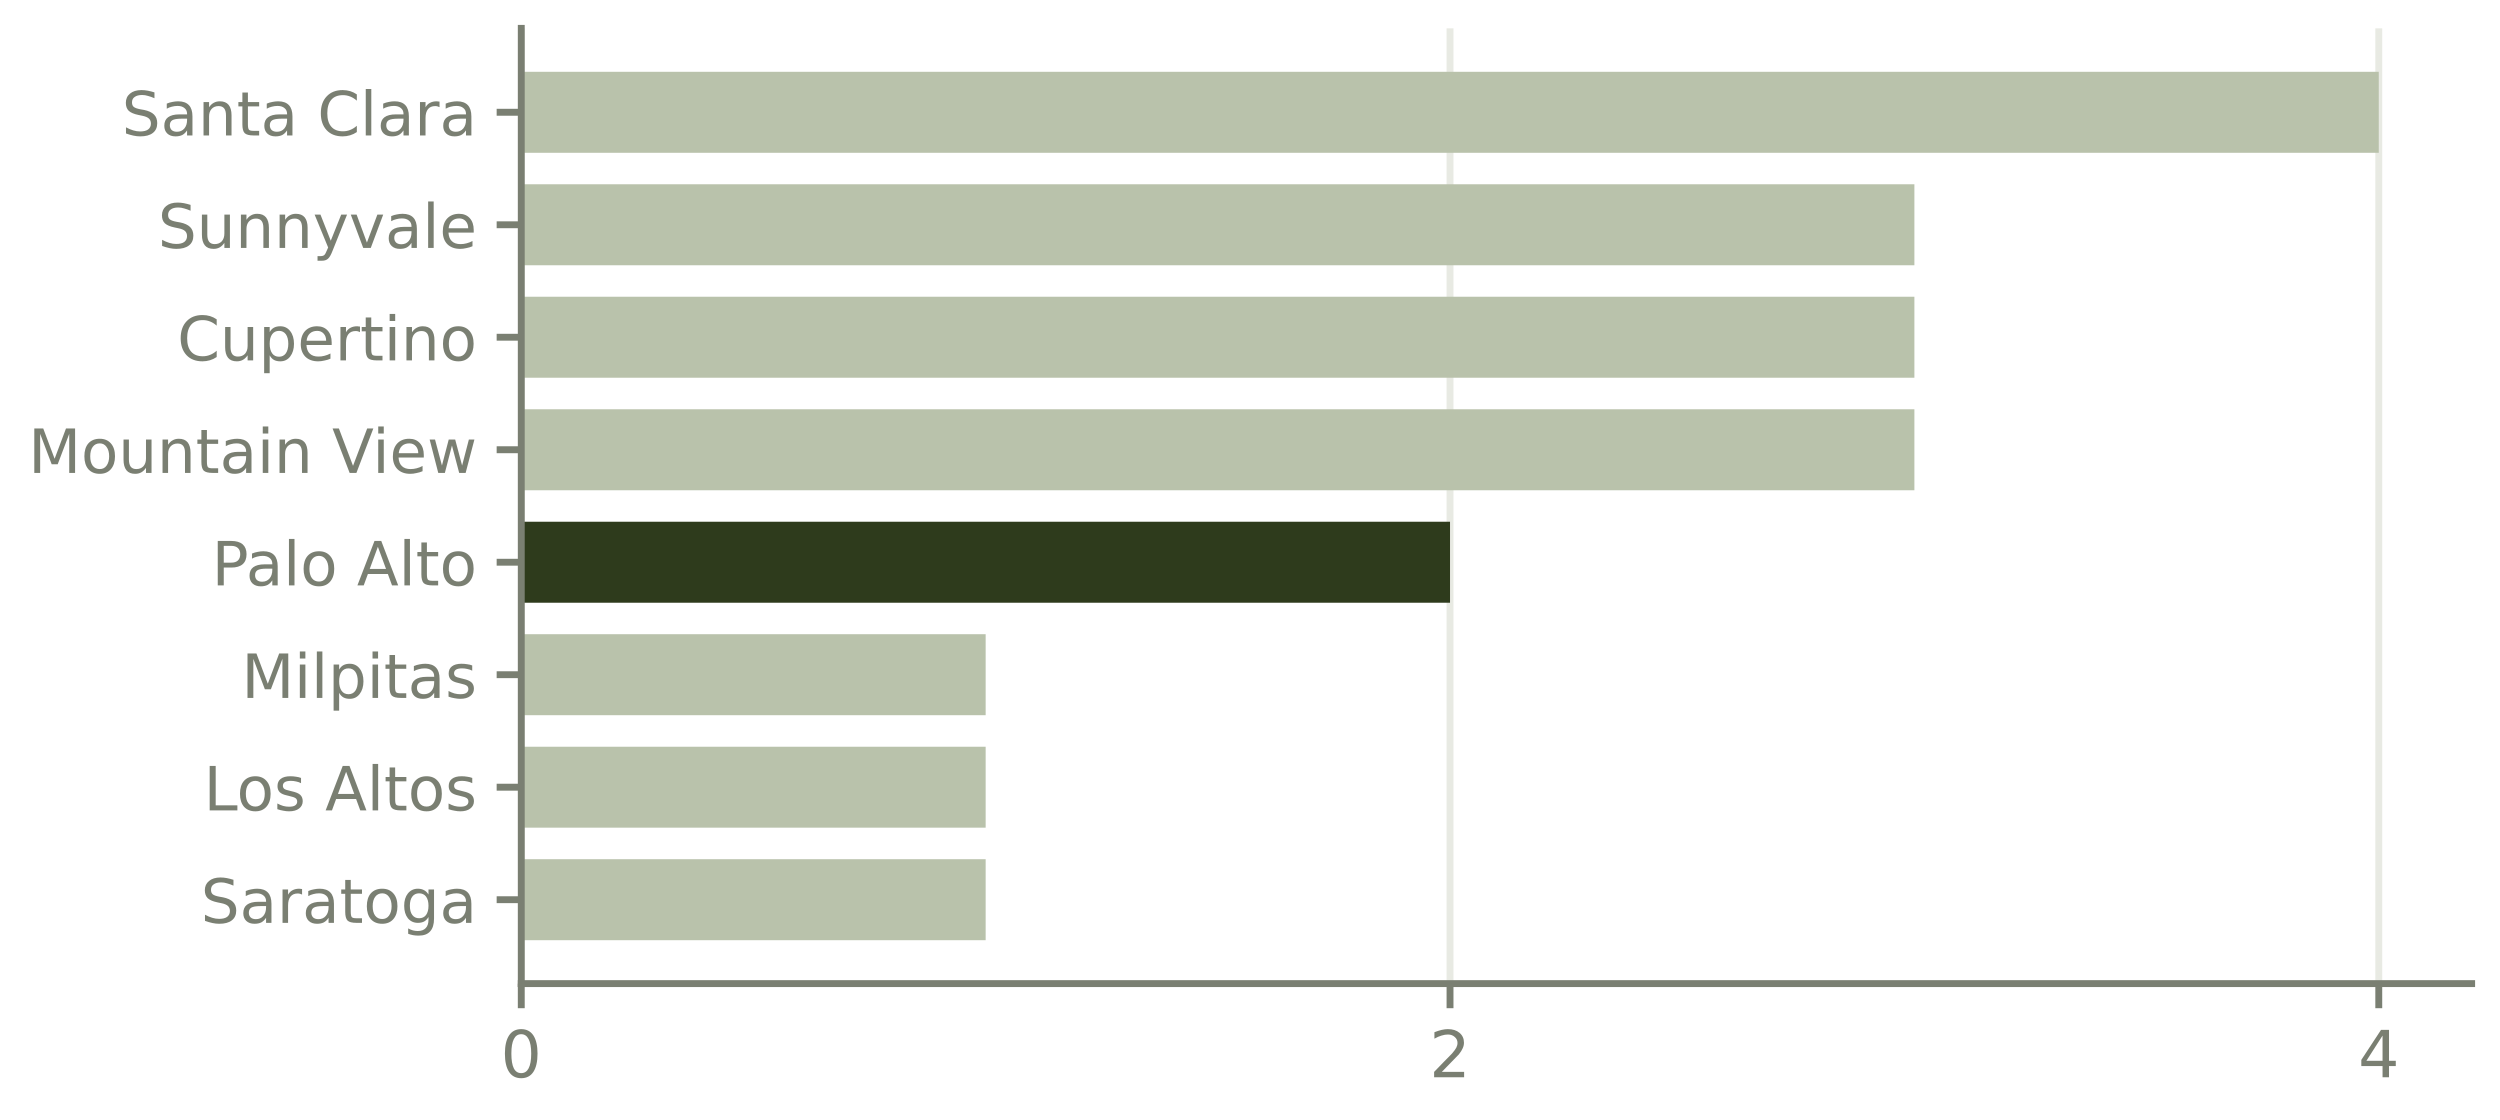
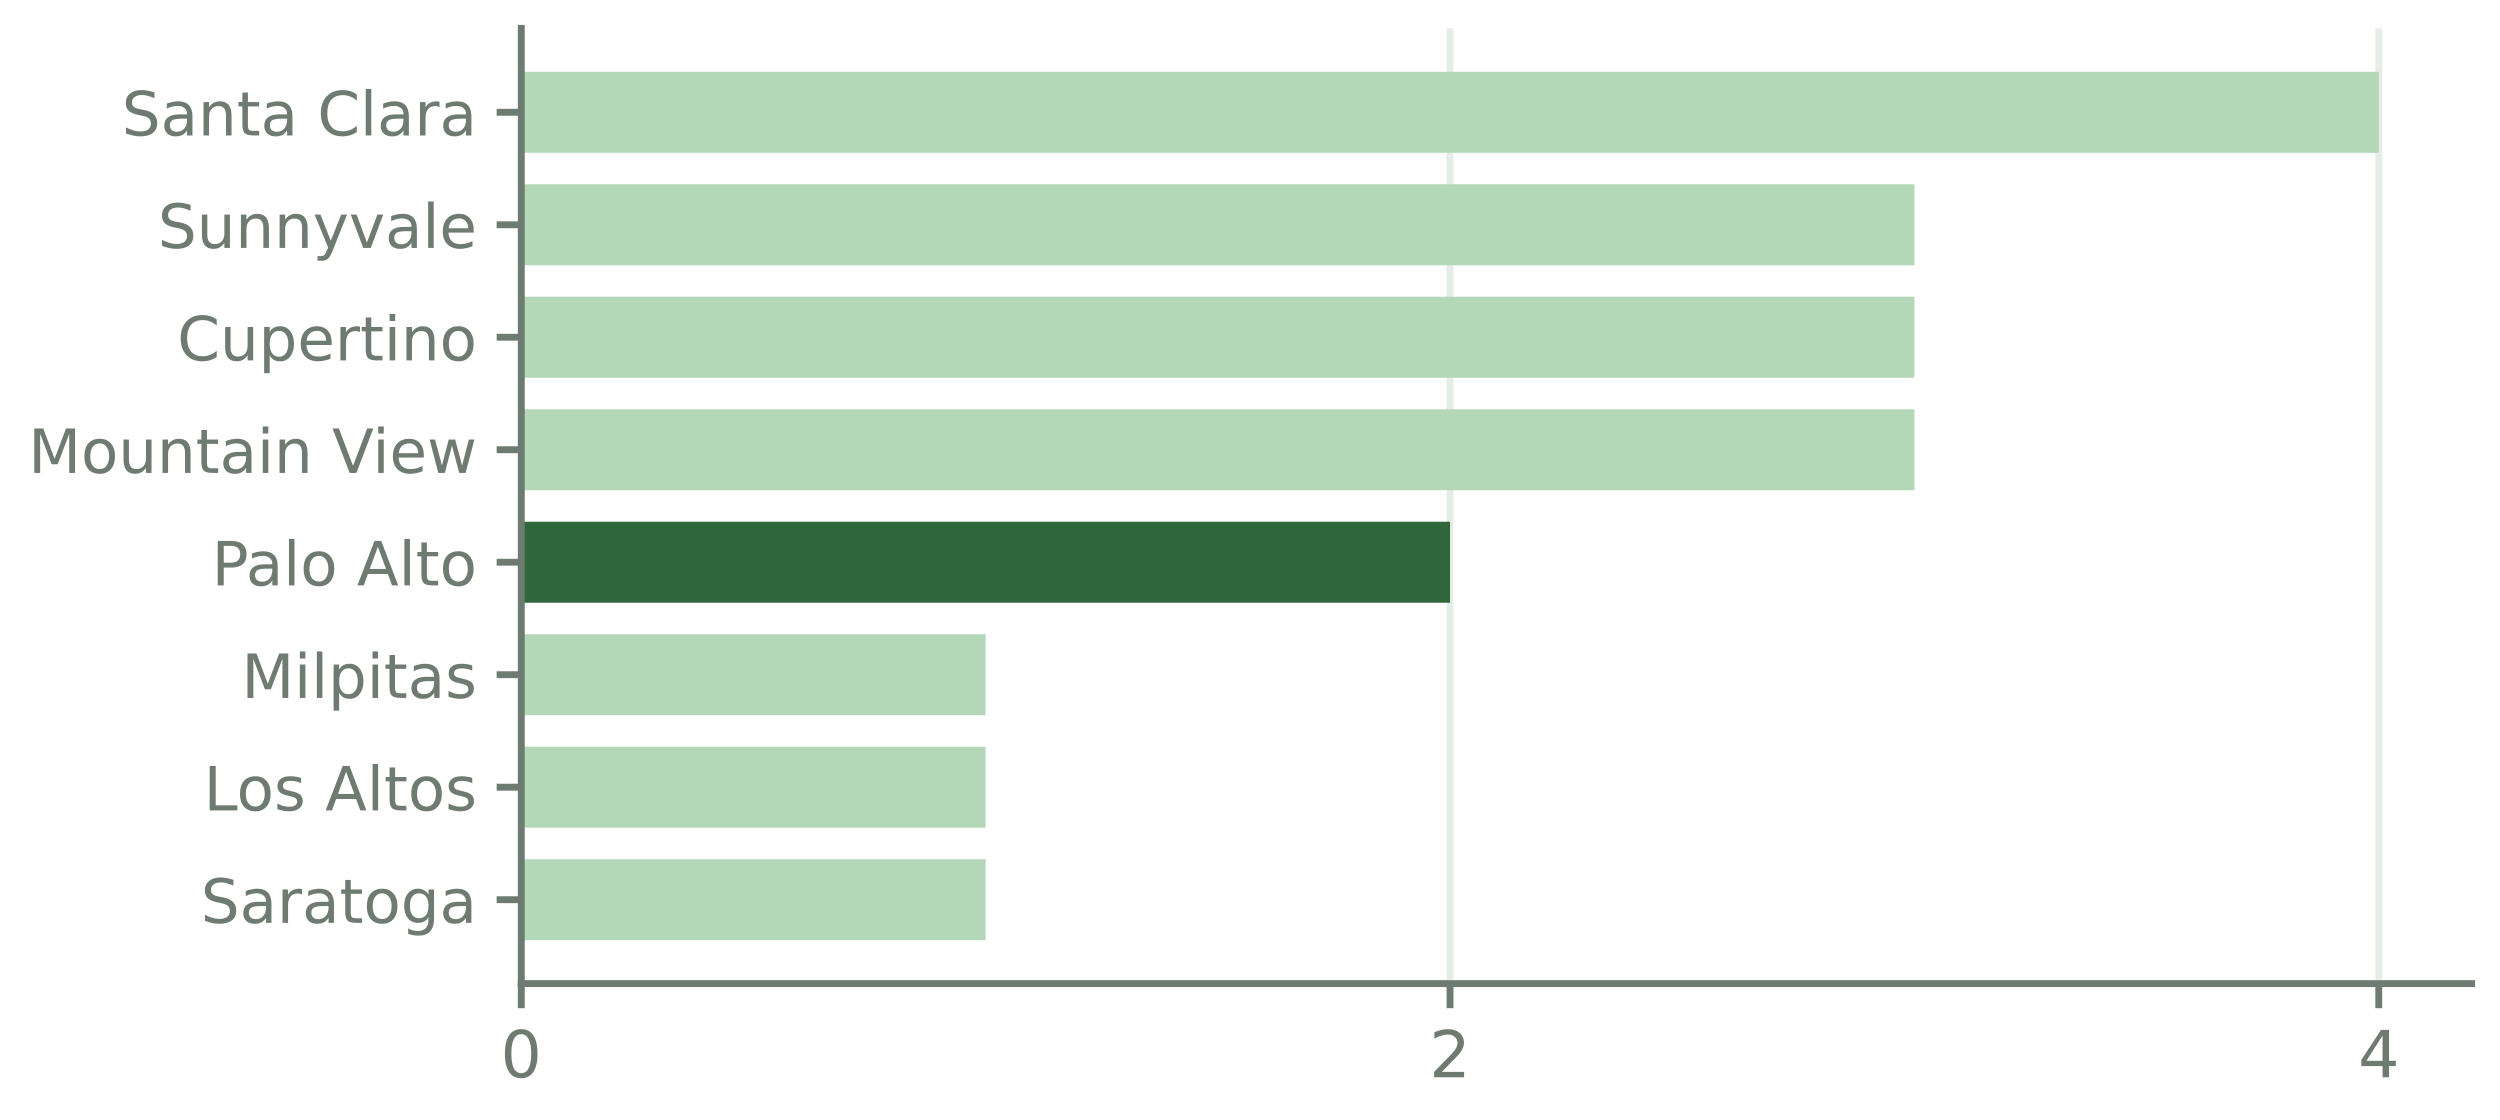
<svg xmlns="http://www.w3.org/2000/svg" xmlns:xlink="http://www.w3.org/1999/xlink" width="253.913pt" height="113.668pt" viewBox="0 0 253.913 113.668" version="1.1">
  <defs>
    <style type="text/css">*{stroke-linejoin: round; stroke-linecap: butt}</style>
  </defs>
  <g id="figure_1">
    <g id="patch_1">
      <path d="M -0 113.668  L 253.913 113.668  L 253.913 0  L -0 0  L -0 113.668  z " style="fill: none" />
    </g>
    <g id="axes_1">
      <g id="patch_2">
        <path d="M 52.943 99.9  L 251.033 99.9  L 251.033 2.88  L 52.943 2.88  L 52.943 99.9  z " style="fill: none" />
      </g>
      <g id="matplotlib.axis_1">
        <g id="xtick_1">
          <g id="line2d_1">
-             <path d="M 52.943 99.9  L 52.943 2.88  " clip-path="url(#pb9223a5d72)" style="fill: none; stroke: #e8eae3; stroke-width: 0.7; stroke-linecap: square" />
+             <path d="M 52.943 99.9  L 52.943 2.88  " clip-path="url(#p7762b25c4d)" style="fill: none; stroke: #e4eee5; stroke-width: 0.7; stroke-linecap: square" />
          </g>
          <g id="line2d_2">
            <defs>
-               <path id="m0f64040acd" d="M 0 0  L 0 2.5  " style="stroke: #7a7f72; stroke-width: 0.7" />
+               <path id="m97f0063367" d="M 0 0  L 0 2.5  " style="stroke: #6e7b70; stroke-width: 0.7" />
            </defs>
            <g>
-               <use xlink:href="#m0f64040acd" x="52.943" y="99.9" style="fill: #7a7f72; stroke: #7a7f72; stroke-width: 0.7" />
+               <use xlink:href="#m97f0063367" x="52.943" y="99.9" style="fill: #6e7b70; stroke: #6e7b70; stroke-width: 0.7" />
            </g>
          </g>
          <g id="text_1">
-             <text style="font-size: 6.6px; font-family: 'DejaVu Sans'; text-anchor: middle; fill: #7a7f72" x="52.943" y="109.415" transform="rotate(-0 52.94322 109.415)">0</text>
+             <text style="font-size: 6.6px; font-family: 'DejaVu Sans'; text-anchor: middle; fill: #6e7b70" x="52.943" y="109.415" transform="rotate(-0 52.94322 109.415)">0</text>
          </g>
        </g>
        <g id="xtick_2">
          <g id="line2d_3">
-             <path d="M 147.272 99.9  L 147.272 2.88  " clip-path="url(#pb9223a5d72)" style="fill: none; stroke: #e8eae3; stroke-width: 0.7; stroke-linecap: square" />
+             <path d="M 147.272 99.9  L 147.272 2.88  " clip-path="url(#p7762b25c4d)" style="fill: none; stroke: #e4eee5; stroke-width: 0.7; stroke-linecap: square" />
          </g>
          <g id="line2d_4">
            <g>
-               <use xlink:href="#m0f64040acd" x="147.272" y="99.9" style="fill: #7a7f72; stroke: #7a7f72; stroke-width: 0.7" />
+               <use xlink:href="#m97f0063367" x="147.272" y="99.9" style="fill: #6e7b70; stroke: #6e7b70; stroke-width: 0.7" />
            </g>
          </g>
          <g id="text_2">
-             <text style="font-size: 6.6px; font-family: 'DejaVu Sans'; text-anchor: middle; fill: #7a7f72" x="147.272" y="109.415" transform="rotate(-0 147.2718 109.415)">2</text>
+             <text style="font-size: 6.6px; font-family: 'DejaVu Sans'; text-anchor: middle; fill: #6e7b70" x="147.272" y="109.415" transform="rotate(-0 147.2718 109.415)">2</text>
          </g>
        </g>
        <g id="xtick_3">
          <g id="line2d_5">
-             <path d="M 241.6 99.9  L 241.6 2.88  " clip-path="url(#pb9223a5d72)" style="fill: none; stroke: #e8eae3; stroke-width: 0.7; stroke-linecap: square" />
+             <path d="M 241.6 99.9  L 241.6 2.88  " clip-path="url(#p7762b25c4d)" style="fill: none; stroke: #e4eee5; stroke-width: 0.7; stroke-linecap: square" />
          </g>
          <g id="line2d_6">
            <g>
-               <use xlink:href="#m0f64040acd" x="241.6" y="99.9" style="fill: #7a7f72; stroke: #7a7f72; stroke-width: 0.7" />
+               <use xlink:href="#m97f0063367" x="241.6" y="99.9" style="fill: #6e7b70; stroke: #6e7b70; stroke-width: 0.7" />
            </g>
          </g>
          <g id="text_3">
-             <text style="font-size: 6.6px; font-family: 'DejaVu Sans'; text-anchor: middle; fill: #7a7f72" x="241.6" y="109.415" transform="rotate(-0 241.6004 109.415)">4</text>
+             <text style="font-size: 6.6px; font-family: 'DejaVu Sans'; text-anchor: middle; fill: #6e7b70" x="241.6" y="109.415" transform="rotate(-0 241.6004 109.415)">4</text>
          </g>
        </g>
      </g>
      <g id="matplotlib.axis_2">
        <g id="ytick_1">
          <g id="line2d_7">
            <defs>
-               <path id="mcd7dae7b64" d="M 0 0  L -2.5 0  " style="stroke: #7a7f72; stroke-width: 0.7" />
+               <path id="m8f9e90d2b4" d="M 0 0  L -2.5 0  " style="stroke: #6e7b70; stroke-width: 0.7" />
            </defs>
            <g>
-               <use xlink:href="#mcd7dae7b64" x="52.943" y="91.377" style="fill: #7a7f72; stroke: #7a7f72; stroke-width: 0.7" />
+               <use xlink:href="#m8f9e90d2b4" x="52.943" y="91.377" style="fill: #6e7b70; stroke: #6e7b70; stroke-width: 0.7" />
            </g>
          </g>
          <g id="text_4">
-             <text style="font-size: 6.2px; font-family: 'DejaVu Sans'; text-anchor: end; fill: #7a7f72" x="48.443" y="93.733" transform="rotate(-0 48.44322 93.73256)">Saratoga</text>
+             <text style="font-size: 6.2px; font-family: 'DejaVu Sans'; text-anchor: end; fill: #6e7b70" x="48.443" y="93.733" transform="rotate(-0 48.44322 93.73256)">Saratoga</text>
          </g>
        </g>
        <g id="ytick_2">
          <g id="line2d_8">
            <g>
-               <use xlink:href="#mcd7dae7b64" x="52.943" y="79.952" style="fill: #7a7f72; stroke: #7a7f72; stroke-width: 0.7" />
+               <use xlink:href="#m8f9e90d2b4" x="52.943" y="79.952" style="fill: #6e7b70; stroke: #6e7b70; stroke-width: 0.7" />
            </g>
          </g>
          <g id="text_5">
-             <text style="font-size: 6.2px; font-family: 'DejaVu Sans'; text-anchor: end; fill: #7a7f72" x="48.443" y="82.308" transform="rotate(-0 48.44322 82.30769)">Los Altos</text>
+             <text style="font-size: 6.2px; font-family: 'DejaVu Sans'; text-anchor: end; fill: #6e7b70" x="48.443" y="82.308" transform="rotate(-0 48.44322 82.30769)">Los Altos</text>
          </g>
        </g>
        <g id="ytick_3">
          <g id="line2d_9">
            <g>
-               <use xlink:href="#mcd7dae7b64" x="52.943" y="68.527" style="fill: #7a7f72; stroke: #7a7f72; stroke-width: 0.7" />
+               <use xlink:href="#m8f9e90d2b4" x="52.943" y="68.527" style="fill: #6e7b70; stroke: #6e7b70; stroke-width: 0.7" />
            </g>
          </g>
          <g id="text_6">
-             <text style="font-size: 6.2px; font-family: 'DejaVu Sans'; text-anchor: end; fill: #7a7f72" x="48.443" y="70.883" transform="rotate(-0 48.44322 70.88282)">Milpitas</text>
+             <text style="font-size: 6.2px; font-family: 'DejaVu Sans'; text-anchor: end; fill: #6e7b70" x="48.443" y="70.883" transform="rotate(-0 48.44322 70.88282)">Milpitas</text>
          </g>
        </g>
        <g id="ytick_4">
          <g id="line2d_10">
            <g>
-               <use xlink:href="#mcd7dae7b64" x="52.943" y="57.102" style="fill: #7a7f72; stroke: #7a7f72; stroke-width: 0.7" />
+               <use xlink:href="#m8f9e90d2b4" x="52.943" y="57.102" style="fill: #6e7b70; stroke: #6e7b70; stroke-width: 0.7" />
            </g>
          </g>
          <g id="text_7">
-             <text style="font-size: 6.2px; font-family: 'DejaVu Sans'; text-anchor: end; fill: #7a7f72" x="48.443" y="59.458" transform="rotate(-0 48.44322 59.45795)">Palo Alto</text>
+             <text style="font-size: 6.2px; font-family: 'DejaVu Sans'; text-anchor: end; fill: #6e7b70" x="48.443" y="59.458" transform="rotate(-0 48.44322 59.45795)">Palo Alto</text>
          </g>
        </g>
        <g id="ytick_5">
          <g id="line2d_11">
            <g>
-               <use xlink:href="#mcd7dae7b64" x="52.943" y="45.678" style="fill: #7a7f72; stroke: #7a7f72; stroke-width: 0.7" />
+               <use xlink:href="#m8f9e90d2b4" x="52.943" y="45.678" style="fill: #6e7b70; stroke: #6e7b70; stroke-width: 0.7" />
            </g>
          </g>
          <g id="text_8">
-             <text style="font-size: 6.2px; font-family: 'DejaVu Sans'; text-anchor: end; fill: #7a7f72" x="48.443" y="48.033" transform="rotate(-0 48.44322 48.03308)">Mountain View</text>
+             <text style="font-size: 6.2px; font-family: 'DejaVu Sans'; text-anchor: end; fill: #6e7b70" x="48.443" y="48.033" transform="rotate(-0 48.44322 48.03308)">Mountain View</text>
          </g>
        </g>
        <g id="ytick_6">
          <g id="line2d_12">
            <g>
-               <use xlink:href="#mcd7dae7b64" x="52.943" y="34.253" style="fill: #7a7f72; stroke: #7a7f72; stroke-width: 0.7" />
+               <use xlink:href="#m8f9e90d2b4" x="52.943" y="34.253" style="fill: #6e7b70; stroke: #6e7b70; stroke-width: 0.7" />
            </g>
          </g>
          <g id="text_9">
-             <text style="font-size: 6.2px; font-family: 'DejaVu Sans'; text-anchor: end; fill: #7a7f72" x="48.443" y="36.608" transform="rotate(-0 48.44322 36.60821)">Cupertino</text>
+             <text style="font-size: 6.2px; font-family: 'DejaVu Sans'; text-anchor: end; fill: #6e7b70" x="48.443" y="36.608" transform="rotate(-0 48.44322 36.60821)">Cupertino</text>
          </g>
        </g>
        <g id="ytick_7">
          <g id="line2d_13">
            <g>
-               <use xlink:href="#mcd7dae7b64" x="52.943" y="22.828" style="fill: #7a7f72; stroke: #7a7f72; stroke-width: 0.7" />
+               <use xlink:href="#m8f9e90d2b4" x="52.943" y="22.828" style="fill: #6e7b70; stroke: #6e7b70; stroke-width: 0.7" />
            </g>
          </g>
          <g id="text_10">
-             <text style="font-size: 6.2px; font-family: 'DejaVu Sans'; text-anchor: end; fill: #7a7f72" x="48.443" y="25.183" transform="rotate(-0 48.44322 25.18334)">Sunnyvale</text>
+             <text style="font-size: 6.2px; font-family: 'DejaVu Sans'; text-anchor: end; fill: #6e7b70" x="48.443" y="25.183" transform="rotate(-0 48.44322 25.18334)">Sunnyvale</text>
          </g>
        </g>
        <g id="ytick_8">
          <g id="line2d_14">
            <g>
-               <use xlink:href="#mcd7dae7b64" x="52.943" y="11.403" style="fill: #7a7f72; stroke: #7a7f72; stroke-width: 0.7" />
+               <use xlink:href="#m8f9e90d2b4" x="52.943" y="11.403" style="fill: #6e7b70; stroke: #6e7b70; stroke-width: 0.7" />
            </g>
          </g>
          <g id="text_11">
-             <text style="font-size: 6.2px; font-family: 'DejaVu Sans'; text-anchor: end; fill: #7a7f72" x="48.443" y="13.758" transform="rotate(-0 48.44322 13.75847)">Santa Clara</text>
+             <text style="font-size: 6.2px; font-family: 'DejaVu Sans'; text-anchor: end; fill: #6e7b70" x="48.443" y="13.758" transform="rotate(-0 48.44322 13.75847)">Santa Clara</text>
          </g>
        </g>
      </g>
      <g id="patch_3">
-         <path d="M 52.943 95.49  L 100.108 95.49  L 100.108 87.264  L 52.943 87.264  z " clip-path="url(#pb9223a5d72)" style="fill: #b9c2ab" />
+         <path d="M 52.943 95.49  L 100.108 95.49  L 100.108 87.264  L 52.943 87.264  z " clip-path="url(#p7762b25c4d)" style="fill: #b4d8b7" />
      </g>
      <g id="patch_4">
-         <path d="M 52.943 84.065  L 100.108 84.065  L 100.108 75.839  L 52.943 75.839  z " clip-path="url(#pb9223a5d72)" style="fill: #b9c2ab" />
+         <path d="M 52.943 84.065  L 100.108 84.065  L 100.108 75.839  L 52.943 75.839  z " clip-path="url(#p7762b25c4d)" style="fill: #b4d8b7" />
      </g>
      <g id="patch_5">
-         <path d="M 52.943 72.64  L 100.108 72.64  L 100.108 64.414  L 52.943 64.414  z " clip-path="url(#pb9223a5d72)" style="fill: #b9c2ab" />
+         <path d="M 52.943 72.64  L 100.108 72.64  L 100.108 64.414  L 52.943 64.414  z " clip-path="url(#p7762b25c4d)" style="fill: #b4d8b7" />
      </g>
      <g id="patch_6">
-         <path d="M 52.943 61.215  L 147.272 61.215  L 147.272 52.989  L 52.943 52.989  z " clip-path="url(#pb9223a5d72)" style="fill: #2e3b1c" />
+         <path d="M 52.943 61.215  L 147.272 61.215  L 147.272 52.989  L 52.943 52.989  z " clip-path="url(#p7762b25c4d)" style="fill: #2f663a" />
      </g>
      <g id="patch_7">
-         <path d="M 52.943 49.791  L 194.436 49.791  L 194.436 41.565  L 52.943 41.565  z " clip-path="url(#pb9223a5d72)" style="fill: #b9c2ab" />
+         <path d="M 52.943 49.791  L 194.436 49.791  L 194.436 41.565  L 52.943 41.565  z " clip-path="url(#p7762b25c4d)" style="fill: #b4d8b7" />
      </g>
      <g id="patch_8">
-         <path d="M 52.943 38.366  L 194.436 38.366  L 194.436 30.14  L 52.943 30.14  z " clip-path="url(#pb9223a5d72)" style="fill: #b9c2ab" />
+         <path d="M 52.943 38.366  L 194.436 38.366  L 194.436 30.14  L 52.943 30.14  z " clip-path="url(#p7762b25c4d)" style="fill: #b4d8b7" />
      </g>
      <g id="patch_9">
-         <path d="M 52.943 26.941  L 194.436 26.941  L 194.436 18.715  L 52.943 18.715  z " clip-path="url(#pb9223a5d72)" style="fill: #b9c2ab" />
+         <path d="M 52.943 26.941  L 194.436 26.941  L 194.436 18.715  L 52.943 18.715  z " clip-path="url(#p7762b25c4d)" style="fill: #b4d8b7" />
      </g>
      <g id="patch_10">
-         <path d="M 52.943 15.516  L 241.6 15.516  L 241.6 7.29  L 52.943 7.29  z " clip-path="url(#pb9223a5d72)" style="fill: #b9c2ab" />
+         <path d="M 52.943 15.516  L 241.6 15.516  L 241.6 7.29  L 52.943 7.29  z " clip-path="url(#p7762b25c4d)" style="fill: #b4d8b7" />
      </g>
      <g id="patch_11">
-         <path d="M 52.943 99.9  L 52.943 2.88  " style="fill: none; stroke: #7a7f72; stroke-width: 0.7; stroke-linejoin: miter; stroke-linecap: square" />
+         <path d="M 52.943 99.9  L 52.943 2.88  " style="fill: none; stroke: #6e7b70; stroke-width: 0.7; stroke-linejoin: miter; stroke-linecap: square" />
      </g>
      <g id="patch_12">
-         <path d="M 52.943 99.9  L 251.033 99.9  " style="fill: none; stroke: #7a7f72; stroke-width: 0.7; stroke-linejoin: miter; stroke-linecap: square" />
+         <path d="M 52.943 99.9  L 251.033 99.9  " style="fill: none; stroke: #6e7b70; stroke-width: 0.7; stroke-linejoin: miter; stroke-linecap: square" />
      </g>
    </g>
  </g>
  <defs>
-     <clipPath id="pb9223a5d72">
+     <clipPath id="p7762b25c4d">
      <rect x="52.943" y="2.88" width="198.09" height="97.02" />
    </clipPath>
  </defs>
</svg>
